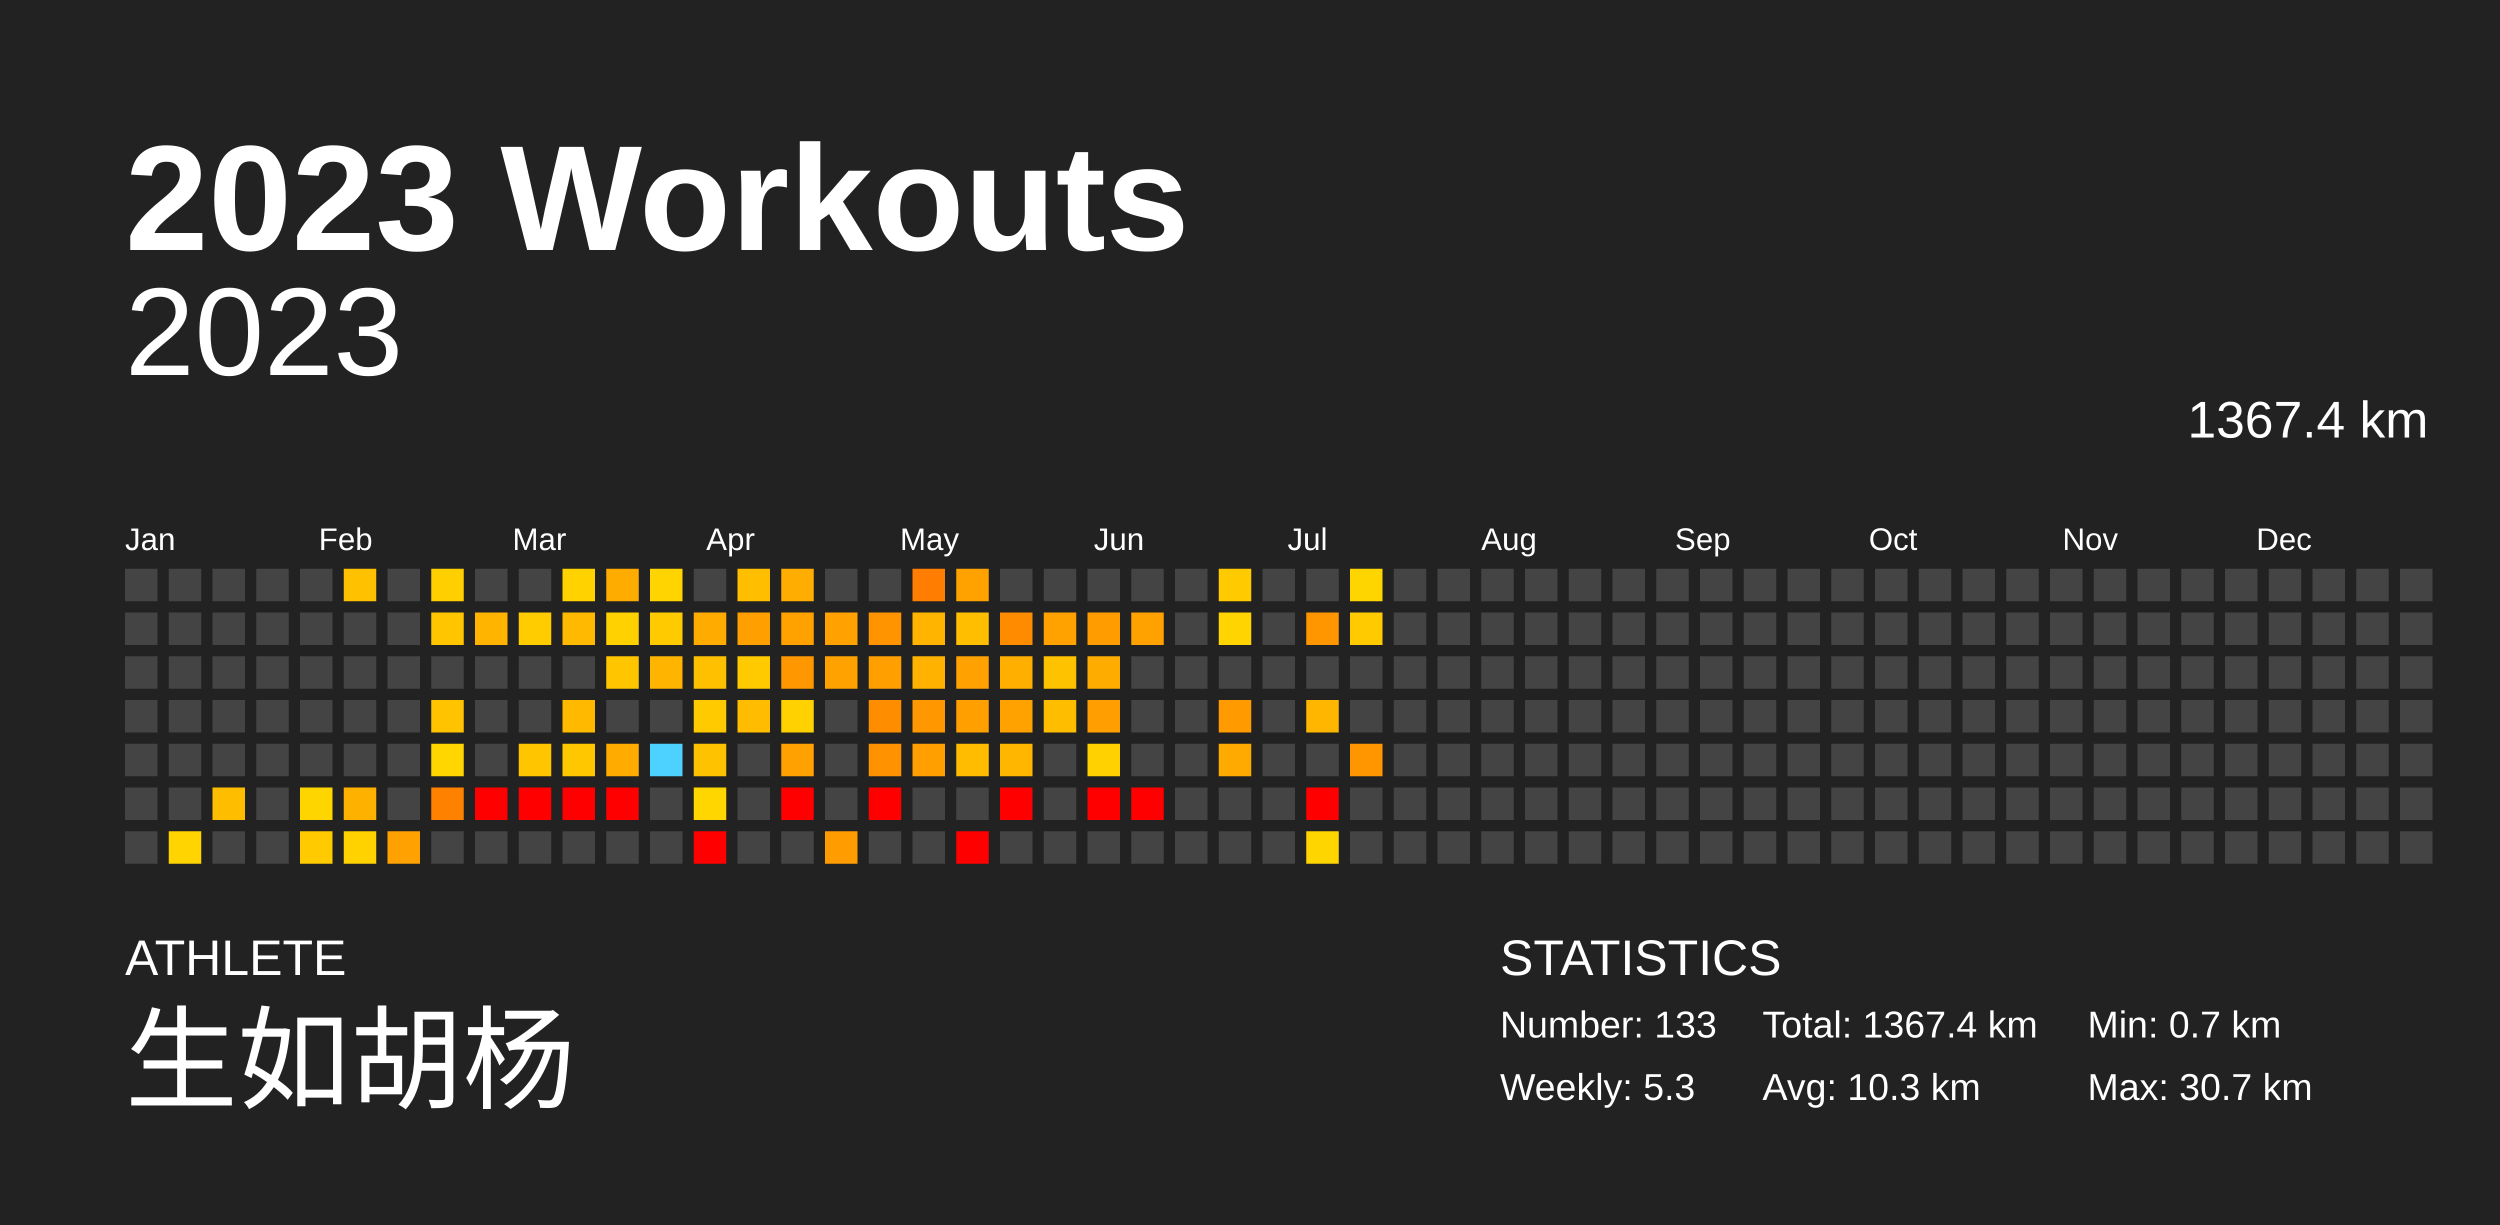
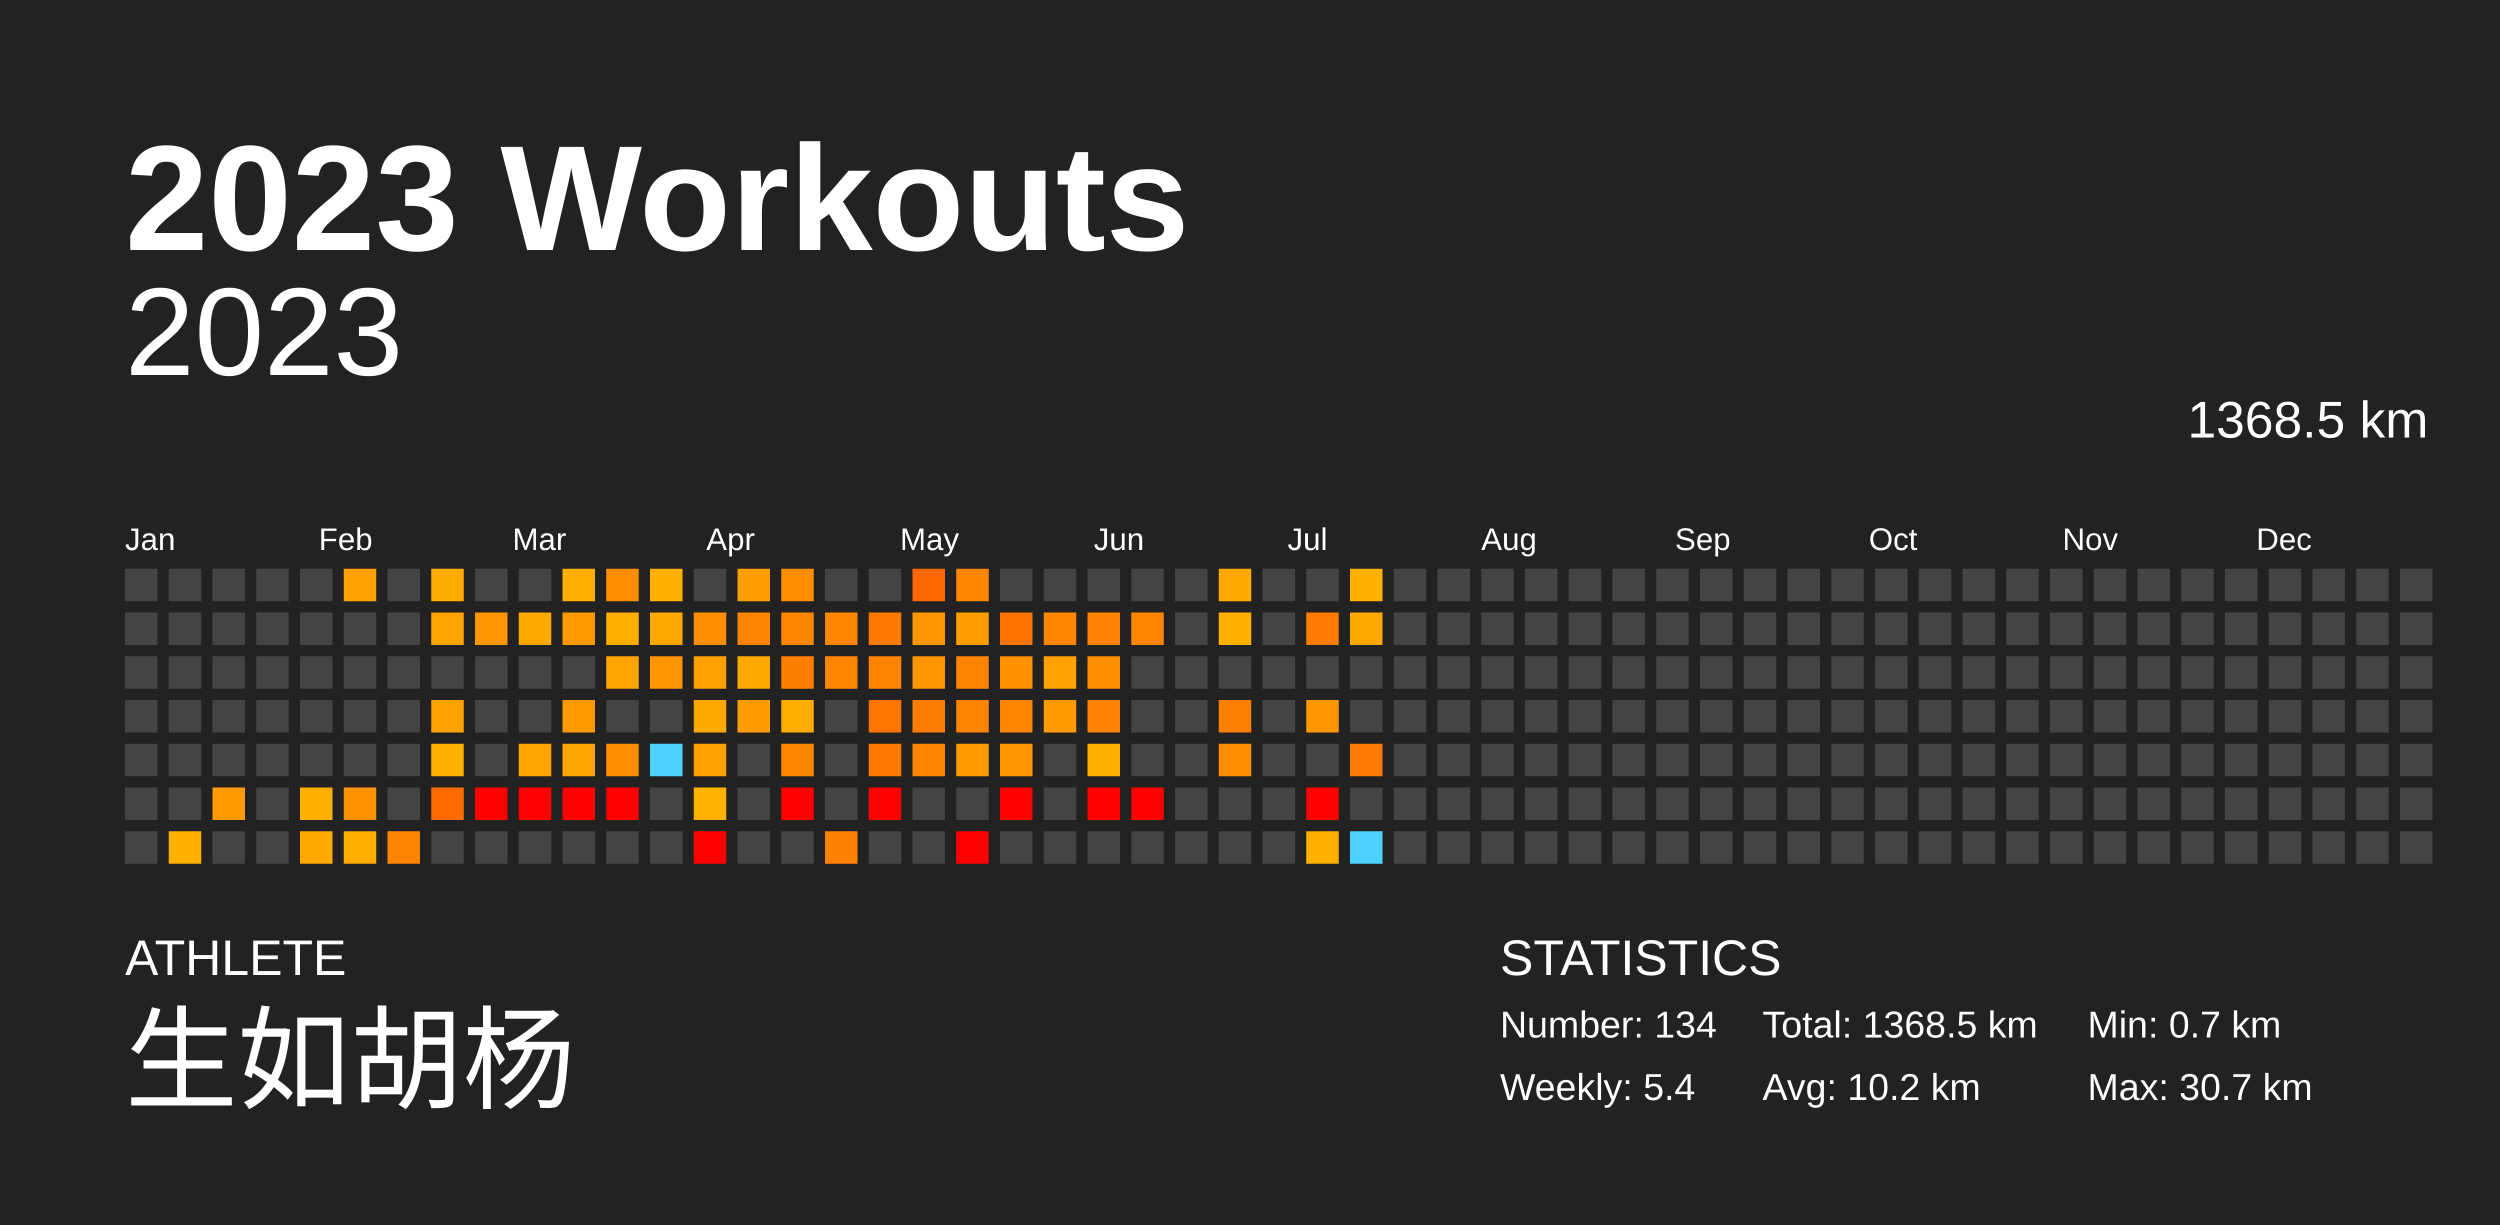
<svg xmlns="http://www.w3.org/2000/svg" baseProfile="full" height="98mm" version="1.1" viewBox="0,0,200,98" width="200mm">
  <defs />
  <rect fill="#222222" height="98" width="200" x="0" y="0" />
  <text fill="#FFFFFF" style="font-size:12px; font-family:Arial; font-weight:bold;" x="10" y="20">2023 Workouts</text>
  <text fill="#FFFFFF" style="font-size:4px; font-family:Arial" x="10" y="78">ATHLETE</text>
  <text fill="#FFFFFF" style="font-size:9px; font-family:Arial" x="10" y="88">生如胡杨</text>
  <text fill="#FFFFFF" style="font-size:4px; font-family:Arial" x="120" y="78">STATISTICS</text>
-   <text fill="#FFFFFF" style="font-size:3px; font-family:Arial" x="120" y="83">Number: 133</text>
-   <text fill="#FFFFFF" style="font-size:3px; font-family:Arial" x="120" y="88">Weekly: 5.3</text>
-   <text fill="#FFFFFF" style="font-size:3px; font-family:Arial" x="141" y="83">Total: 1367.4 km</text>
-   <text fill="#FFFFFF" style="font-size:3px; font-family:Arial" x="141" y="88">Avg: 10.3 km</text>
+   <text fill="#FFFFFF" style="font-size:3px; font-family:Arial" x="120" y="83">Number: 134</text>
+   <text fill="#FFFFFF" style="font-size:3px; font-family:Arial" x="120" y="88">Weekly: 5.4</text>
+   <text fill="#FFFFFF" style="font-size:3px; font-family:Arial" x="141" y="83">Total: 1368.5 km</text>
+   <text fill="#FFFFFF" style="font-size:3px; font-family:Arial" x="141" y="88">Avg: 10.2 km</text>
  <text fill="#FFFFFF" style="font-size:3px; font-family:Arial" x="167" y="83">Min: 0.7 km</text>
  <text fill="#FFFFFF" style="font-size:3px; font-family:Arial" x="167" y="88">Max: 30.7 km</text>
  <text alignment-baseline="hanging" fill="#FFFFFF" style="font-size:10.0px; font-family:Arial;" x="10" y="30">2023</text>
-   <text alignment-baseline="hanging" fill="#FFFFFF" style="font-size:4.125px; font-family:Arial;" x="175" y="35">1367.4 km</text>
+   <text alignment-baseline="hanging" fill="#FFFFFF" style="font-size:4.125px; font-family:Arial;" x="175" y="35">1368.5 km</text>
  <text fill="#FFFFFF" style="font-size:2.5px; font-family:Arial" x="10.0" y="44">Jan</text>
  <text fill="#FFFFFF" style="font-size:2.5px; font-family:Arial" x="25.5" y="44">Feb</text>
  <text fill="#FFFFFF" style="font-size:2.5px; font-family:Arial" x="41.0" y="44">Mar</text>
  <text fill="#FFFFFF" style="font-size:2.5px; font-family:Arial" x="56.5" y="44">Apr</text>
  <text fill="#FFFFFF" style="font-size:2.5px; font-family:Arial" x="72.0" y="44">May</text>
  <text fill="#FFFFFF" style="font-size:2.5px; font-family:Arial" x="87.5" y="44">Jun</text>
  <text fill="#FFFFFF" style="font-size:2.5px; font-family:Arial" x="103.0" y="44">Jul</text>
  <text fill="#FFFFFF" style="font-size:2.5px; font-family:Arial" x="118.5" y="44">Aug</text>
  <text fill="#FFFFFF" style="font-size:2.5px; font-family:Arial" x="134.0" y="44">Sep</text>
  <text fill="#FFFFFF" style="font-size:2.5px; font-family:Arial" x="149.5" y="44">Oct</text>
  <text fill="#FFFFFF" style="font-size:2.5px; font-family:Arial" x="165.0" y="44">Nov</text>
  <text fill="#FFFFFF" style="font-size:2.5px; font-family:Arial" x="180.5" y="44">Dec</text>
  <rect fill="#444444" height="2.6" width="2.6" x="10.0" y="45.5" />
  <rect fill="#444444" height="2.6" width="2.6" x="10.0" y="49.0" />
  <rect fill="#444444" height="2.6" width="2.6" x="10.0" y="52.5" />
  <rect fill="#444444" height="2.6" width="2.6" x="10.0" y="56.0" />
  <rect fill="#444444" height="2.6" width="2.6" x="10.0" y="59.5" />
  <rect fill="#444444" height="2.6" width="2.6" x="10.0" y="63.0" />
  <rect fill="#444444" height="2.6" width="2.6" x="10.0" y="66.5" />
  <rect fill="#444444" height="2.6" width="2.6" x="13.5" y="45.5" />
  <rect fill="#444444" height="2.6" width="2.6" x="13.5" y="49.0" />
  <rect fill="#444444" height="2.6" width="2.6" x="13.5" y="52.5" />
  <rect fill="#444444" height="2.6" width="2.6" x="13.5" y="56.0" />
  <rect fill="#444444" height="2.6" width="2.6" x="13.5" y="59.5" />
  <rect fill="#444444" height="2.6" width="2.6" x="13.5" y="63.0" />
-   <rect fill="#ffd400" height="2.6" width="2.6" x="13.5" y="66.5" />
+   <rect fill="#ffb000" height="2.6" width="2.6" x="13.5" y="66.5" />
  <rect fill="#444444" height="2.6" width="2.6" x="17.0" y="45.5" />
  <rect fill="#444444" height="2.6" width="2.6" x="17.0" y="49.0" />
  <rect fill="#444444" height="2.6" width="2.6" x="17.0" y="52.5" />
  <rect fill="#444444" height="2.6" width="2.6" x="17.0" y="56.0" />
  <rect fill="#444444" height="2.6" width="2.6" x="17.0" y="59.5" />
-   <rect fill="#ffbd00" height="2.6" width="2.6" x="17.0" y="63.0" />
+   <rect fill="#ff9c00" height="2.6" width="2.6" x="17.0" y="63.0" />
  <rect fill="#444444" height="2.6" width="2.6" x="17.0" y="66.5" />
  <rect fill="#444444" height="2.6" width="2.6" x="20.5" y="45.5" />
  <rect fill="#444444" height="2.6" width="2.6" x="20.5" y="49.0" />
  <rect fill="#444444" height="2.6" width="2.6" x="20.5" y="52.5" />
  <rect fill="#444444" height="2.6" width="2.6" x="20.5" y="56.0" />
  <rect fill="#444444" height="2.6" width="2.6" x="20.5" y="59.5" />
  <rect fill="#444444" height="2.6" width="2.6" x="20.5" y="63.0" />
  <rect fill="#444444" height="2.6" width="2.6" x="20.5" y="66.5" />
  <rect fill="#444444" height="2.6" width="2.6" x="24.0" y="45.5" />
  <rect fill="#444444" height="2.6" width="2.6" x="24.0" y="49.0" />
  <rect fill="#444444" height="2.6" width="2.6" x="24.0" y="52.5" />
  <rect fill="#444444" height="2.6" width="2.6" x="24.0" y="56.0" />
  <rect fill="#444444" height="2.6" width="2.6" x="24.0" y="59.5" />
-   <rect fill="#ffd500" height="2.6" width="2.6" x="24.0" y="63.0" />
-   <rect fill="#ffcb00" height="2.6" width="2.6" x="24.0" y="66.5" />
-   <rect fill="#ffc100" height="2.6" width="2.6" x="27.5" y="45.5" />
+   <rect fill="#ffb000" height="2.6" width="2.6" x="24.0" y="63.0" />
+   <rect fill="#ffa800" height="2.6" width="2.6" x="24.0" y="66.5" />
+   <rect fill="#ffa000" height="2.6" width="2.6" x="27.5" y="45.5" />
  <rect fill="#444444" height="2.6" width="2.6" x="27.5" y="49.0" />
  <rect fill="#444444" height="2.6" width="2.6" x="27.5" y="52.5" />
  <rect fill="#444444" height="2.6" width="2.6" x="27.5" y="56.0" />
  <rect fill="#444444" height="2.6" width="2.6" x="27.5" y="59.5" />
-   <rect fill="#ffb100" height="2.6" width="2.6" x="27.5" y="63.0" />
-   <rect fill="#ffd200" height="2.6" width="2.6" x="27.5" y="66.5" />
+   <rect fill="#ff9300" height="2.6" width="2.6" x="27.5" y="63.0" />
+   <rect fill="#ffae00" height="2.6" width="2.6" x="27.5" y="66.5" />
  <rect fill="#444444" height="2.6" width="2.6" x="31.0" y="45.5" />
  <rect fill="#444444" height="2.6" width="2.6" x="31.0" y="49.0" />
  <rect fill="#444444" height="2.6" width="2.6" x="31.0" y="52.5" />
  <rect fill="#444444" height="2.6" width="2.6" x="31.0" y="56.0" />
  <rect fill="#444444" height="2.6" width="2.6" x="31.0" y="59.5" />
  <rect fill="#444444" height="2.6" width="2.6" x="31.0" y="63.0" />
-   <rect fill="#ffa100" height="2.6" width="2.6" x="31.0" y="66.5" />
-   <rect fill="#ffcf00" height="2.6" width="2.6" x="34.5" y="45.5" />
-   <rect fill="#ffc600" height="2.6" width="2.6" x="34.5" y="49.0" />
+   <rect fill="#ff8500" height="2.6" width="2.6" x="31.0" y="66.5" />
+   <rect fill="#ffac00" height="2.6" width="2.6" x="34.5" y="45.5" />
+   <rect fill="#ffa400" height="2.6" width="2.6" x="34.5" y="49.0" />
  <rect fill="#444444" height="2.6" width="2.6" x="34.5" y="52.5" />
-   <rect fill="#ffc300" height="2.6" width="2.6" x="34.5" y="56.0" />
-   <rect fill="#ffd600" height="2.6" width="2.6" x="34.5" y="59.5" />
-   <rect fill="#ff8100" height="2.6" width="2.6" x="34.5" y="63.0" />
+   <rect fill="#ffa200" height="2.6" width="2.6" x="34.5" y="56.0" />
+   <rect fill="#ffb100" height="2.6" width="2.6" x="34.5" y="59.5" />
+   <rect fill="#ff6b00" height="2.6" width="2.6" x="34.5" y="63.0" />
  <rect fill="#444444" height="2.6" width="2.6" x="34.5" y="66.5" />
  <rect fill="#444444" height="2.6" width="2.6" x="38.0" y="45.5" />
-   <rect fill="#ffb400" height="2.6" width="2.6" x="38.0" y="49.0" />
+   <rect fill="#ff9500" height="2.6" width="2.6" x="38.0" y="49.0" />
  <rect fill="#444444" height="2.6" width="2.6" x="38.0" y="52.5" />
  <rect fill="#444444" height="2.6" width="2.6" x="38.0" y="56.0" />
  <rect fill="#444444" height="2.6" width="2.6" x="38.0" y="59.5" />
  <rect fill="red" height="2.6" width="2.6" x="38.0" y="63.0" />
  <rect fill="#444444" height="2.6" width="2.6" x="38.0" y="66.5" />
  <rect fill="#444444" height="2.6" width="2.6" x="41.5" y="45.5" />
-   <rect fill="#ffcc00" height="2.6" width="2.6" x="41.5" y="49.0" />
+   <rect fill="#ffa900" height="2.6" width="2.6" x="41.5" y="49.0" />
  <rect fill="#444444" height="2.6" width="2.6" x="41.5" y="52.5" />
  <rect fill="#444444" height="2.6" width="2.6" x="41.5" y="56.0" />
-   <rect fill="#ffc600" height="2.6" width="2.6" x="41.5" y="59.5" />
+   <rect fill="#ffa400" height="2.6" width="2.6" x="41.5" y="59.5" />
  <rect fill="red" height="2.6" width="2.6" x="41.5" y="63.0" />
  <rect fill="#444444" height="2.6" width="2.6" x="41.5" y="66.5" />
-   <rect fill="#ffd200" height="2.6" width="2.6" x="45.0" y="45.5" />
-   <rect fill="#ffb900" height="2.6" width="2.6" x="45.0" y="49.0" />
+   <rect fill="#ffae00" height="2.6" width="2.6" x="45.0" y="45.5" />
+   <rect fill="#ff9a00" height="2.6" width="2.6" x="45.0" y="49.0" />
  <rect fill="#444444" height="2.6" width="2.6" x="45.0" y="52.5" />
-   <rect fill="#ffba00" height="2.6" width="2.6" x="45.0" y="56.0" />
-   <rect fill="#ffc700" height="2.6" width="2.6" x="45.0" y="59.5" />
+   <rect fill="#ff9a00" height="2.6" width="2.6" x="45.0" y="56.0" />
+   <rect fill="#ffa500" height="2.6" width="2.6" x="45.0" y="59.5" />
  <rect fill="red" height="2.6" width="2.6" x="45.0" y="63.0" />
  <rect fill="#444444" height="2.6" width="2.6" x="45.0" y="66.5" />
-   <rect fill="#ffac00" height="2.6" width="2.6" x="48.5" y="45.5" />
-   <rect fill="#ffd100" height="2.6" width="2.6" x="48.5" y="49.0" />
-   <rect fill="#ffc600" height="2.6" width="2.6" x="48.5" y="52.5" />
+   <rect fill="#ff8e00" height="2.6" width="2.6" x="48.5" y="45.5" />
+   <rect fill="#ffae00" height="2.6" width="2.6" x="48.5" y="49.0" />
+   <rect fill="#ffa400" height="2.6" width="2.6" x="48.5" y="52.5" />
  <rect fill="#444444" height="2.6" width="2.6" x="48.5" y="56.0" />
-   <rect fill="#ffab00" height="2.6" width="2.6" x="48.5" y="59.5" />
+   <rect fill="#ff8e00" height="2.6" width="2.6" x="48.5" y="59.5" />
  <rect fill="red" height="2.6" width="2.6" x="48.5" y="63.0" />
  <rect fill="#444444" height="2.6" width="2.6" x="48.5" y="66.5" />
-   <rect fill="#ffd400" height="2.6" width="2.6" x="52.0" y="45.5" />
-   <rect fill="#ffcb00" height="2.6" width="2.6" x="52.0" y="49.0" />
-   <rect fill="#ffb400" height="2.6" width="2.6" x="52.0" y="52.5" />
+   <rect fill="#ffb000" height="2.6" width="2.6" x="52.0" y="45.5" />
+   <rect fill="#ffa800" height="2.6" width="2.6" x="52.0" y="49.0" />
+   <rect fill="#ff9500" height="2.6" width="2.6" x="52.0" y="52.5" />
  <rect fill="#444444" height="2.6" width="2.6" x="52.0" y="56.0" />
  <rect fill="#4dd2ff" height="2.6" width="2.6" x="52.0" y="59.5" />
  <rect fill="#444444" height="2.6" width="2.6" x="52.0" y="63.0" />
  <rect fill="#444444" height="2.6" width="2.6" x="52.0" y="66.5" />
  <rect fill="#444444" height="2.6" width="2.6" x="55.5" y="45.5" />
-   <rect fill="#ffab00" height="2.6" width="2.6" x="55.5" y="49.0" />
-   <rect fill="#ffc000" height="2.6" width="2.6" x="55.5" y="52.5" />
-   <rect fill="#ffcb00" height="2.6" width="2.6" x="55.5" y="56.0" />
-   <rect fill="#ffc200" height="2.6" width="2.6" x="55.5" y="59.5" />
-   <rect fill="#ffd600" height="2.6" width="2.6" x="55.5" y="63.0" />
+   <rect fill="#ff8e00" height="2.6" width="2.6" x="55.5" y="49.0" />
+   <rect fill="#ff9f00" height="2.6" width="2.6" x="55.5" y="52.5" />
+   <rect fill="#ffa800" height="2.6" width="2.6" x="55.5" y="56.0" />
+   <rect fill="#ffa000" height="2.6" width="2.6" x="55.5" y="59.5" />
+   <rect fill="#ffb200" height="2.6" width="2.6" x="55.5" y="63.0" />
  <rect fill="red" height="2.6" width="2.6" x="55.5" y="66.5" />
-   <rect fill="#ffbf00" height="2.6" width="2.6" x="59.0" y="45.5" />
-   <rect fill="#ffa000" height="2.6" width="2.6" x="59.0" y="49.0" />
-   <rect fill="#ffca00" height="2.6" width="2.6" x="59.0" y="52.5" />
-   <rect fill="#ffbc00" height="2.6" width="2.6" x="59.0" y="56.0" />
+   <rect fill="#ff9e00" height="2.6" width="2.6" x="59.0" y="45.5" />
+   <rect fill="#ff8400" height="2.6" width="2.6" x="59.0" y="49.0" />
+   <rect fill="#ffa800" height="2.6" width="2.6" x="59.0" y="52.5" />
+   <rect fill="#ff9c00" height="2.6" width="2.6" x="59.0" y="56.0" />
  <rect fill="#444444" height="2.6" width="2.6" x="59.0" y="59.5" />
  <rect fill="#444444" height="2.6" width="2.6" x="59.0" y="63.0" />
  <rect fill="#444444" height="2.6" width="2.6" x="59.0" y="66.5" />
-   <rect fill="#ffad00" height="2.6" width="2.6" x="62.5" y="45.5" />
-   <rect fill="#ffa200" height="2.6" width="2.6" x="62.5" y="49.0" />
-   <rect fill="#ff9800" height="2.6" width="2.6" x="62.5" y="52.5" />
-   <rect fill="#ffd100" height="2.6" width="2.6" x="62.5" y="56.0" />
-   <rect fill="#ffa100" height="2.6" width="2.6" x="62.5" y="59.5" />
+   <rect fill="#ff8f00" height="2.6" width="2.6" x="62.5" y="45.5" />
+   <rect fill="#ff8600" height="2.6" width="2.6" x="62.5" y="49.0" />
+   <rect fill="#ff7e00" height="2.6" width="2.6" x="62.5" y="52.5" />
+   <rect fill="#ffad00" height="2.6" width="2.6" x="62.5" y="56.0" />
+   <rect fill="#ff8600" height="2.6" width="2.6" x="62.5" y="59.5" />
  <rect fill="red" height="2.6" width="2.6" x="62.5" y="63.0" />
  <rect fill="#444444" height="2.6" width="2.6" x="62.5" y="66.5" />
  <rect fill="#444444" height="2.6" width="2.6" x="66.0" y="45.5" />
-   <rect fill="#ffa100" height="2.6" width="2.6" x="66.0" y="49.0" />
-   <rect fill="#ffa200" height="2.6" width="2.6" x="66.0" y="52.5" />
+   <rect fill="#ff8600" height="2.6" width="2.6" x="66.0" y="49.0" />
+   <rect fill="#ff8600" height="2.6" width="2.6" x="66.0" y="52.5" />
  <rect fill="#444444" height="2.6" width="2.6" x="66.0" y="56.0" />
  <rect fill="#444444" height="2.6" width="2.6" x="66.0" y="59.5" />
  <rect fill="#444444" height="2.6" width="2.6" x="66.0" y="63.0" />
-   <rect fill="#ff9c00" height="2.6" width="2.6" x="66.0" y="66.5" />
+   <rect fill="#ff8100" height="2.6" width="2.6" x="66.0" y="66.5" />
  <rect fill="#444444" height="2.6" width="2.6" x="69.5" y="45.5" />
-   <rect fill="#ff9400" height="2.6" width="2.6" x="69.5" y="49.0" />
-   <rect fill="#ffa000" height="2.6" width="2.6" x="69.5" y="52.5" />
-   <rect fill="#ff8d00" height="2.6" width="2.6" x="69.5" y="56.0" />
-   <rect fill="#ff9200" height="2.6" width="2.6" x="69.5" y="59.5" />
+   <rect fill="#ff7b00" height="2.6" width="2.6" x="69.5" y="49.0" />
+   <rect fill="#ff8400" height="2.6" width="2.6" x="69.5" y="52.5" />
+   <rect fill="#ff7500" height="2.6" width="2.6" x="69.5" y="56.0" />
+   <rect fill="#ff7900" height="2.6" width="2.6" x="69.5" y="59.5" />
  <rect fill="red" height="2.6" width="2.6" x="69.5" y="63.0" />
  <rect fill="#444444" height="2.6" width="2.6" x="69.5" y="66.5" />
-   <rect fill="#ff7d00" height="2.6" width="2.6" x="73.0" y="45.5" />
-   <rect fill="#ffb500" height="2.6" width="2.6" x="73.0" y="49.0" />
-   <rect fill="#ffb300" height="2.6" width="2.6" x="73.0" y="52.5" />
-   <rect fill="#ff9700" height="2.6" width="2.6" x="73.0" y="56.0" />
-   <rect fill="#ff9f00" height="2.6" width="2.6" x="73.0" y="59.5" />
+   <rect fill="#ff6800" height="2.6" width="2.6" x="73.0" y="45.5" />
+   <rect fill="#ff9600" height="2.6" width="2.6" x="73.0" y="49.0" />
+   <rect fill="#ff9500" height="2.6" width="2.6" x="73.0" y="52.5" />
+   <rect fill="#ff7d00" height="2.6" width="2.6" x="73.0" y="56.0" />
+   <rect fill="#ff8400" height="2.6" width="2.6" x="73.0" y="59.5" />
  <rect fill="#444444" height="2.6" width="2.6" x="73.0" y="63.0" />
  <rect fill="#444444" height="2.6" width="2.6" x="73.0" y="66.5" />
-   <rect fill="#ffa200" height="2.6" width="2.6" x="76.5" y="45.5" />
-   <rect fill="#ffbf00" height="2.6" width="2.6" x="76.5" y="49.0" />
-   <rect fill="#ffa100" height="2.6" width="2.6" x="76.5" y="52.5" />
-   <rect fill="#ff9f00" height="2.6" width="2.6" x="76.5" y="56.0" />
-   <rect fill="#ffbc00" height="2.6" width="2.6" x="76.5" y="59.5" />
+   <rect fill="#ff8600" height="2.6" width="2.6" x="76.5" y="45.5" />
+   <rect fill="#ff9e00" height="2.6" width="2.6" x="76.5" y="49.0" />
+   <rect fill="#ff8500" height="2.6" width="2.6" x="76.5" y="52.5" />
+   <rect fill="#ff8400" height="2.6" width="2.6" x="76.5" y="56.0" />
+   <rect fill="#ff9c00" height="2.6" width="2.6" x="76.5" y="59.5" />
  <rect fill="#444444" height="2.6" width="2.6" x="76.5" y="63.0" />
  <rect fill="red" height="2.6" width="2.6" x="76.5" y="66.5" />
  <rect fill="#444444" height="2.6" width="2.6" x="80.0" y="45.5" />
-   <rect fill="#ff8c00" height="2.6" width="2.6" x="80.0" y="49.0" />
-   <rect fill="#ffaf00" height="2.6" width="2.6" x="80.0" y="52.5" />
-   <rect fill="#ffa200" height="2.6" width="2.6" x="80.0" y="56.0" />
-   <rect fill="#ffb600" height="2.6" width="2.6" x="80.0" y="59.5" />
+   <rect fill="#ff7400" height="2.6" width="2.6" x="80.0" y="49.0" />
+   <rect fill="#ff9100" height="2.6" width="2.6" x="80.0" y="52.5" />
+   <rect fill="#ff8600" height="2.6" width="2.6" x="80.0" y="56.0" />
+   <rect fill="#ff9700" height="2.6" width="2.6" x="80.0" y="59.5" />
  <rect fill="red" height="2.6" width="2.6" x="80.0" y="63.0" />
  <rect fill="#444444" height="2.6" width="2.6" x="80.0" y="66.5" />
  <rect fill="#444444" height="2.6" width="2.6" x="83.5" y="45.5" />
-   <rect fill="#ffa200" height="2.6" width="2.6" x="83.5" y="49.0" />
-   <rect fill="#ffc200" height="2.6" width="2.6" x="83.5" y="52.5" />
-   <rect fill="#ffbd00" height="2.6" width="2.6" x="83.5" y="56.0" />
+   <rect fill="#ff8700" height="2.6" width="2.6" x="83.5" y="49.0" />
+   <rect fill="#ffa100" height="2.6" width="2.6" x="83.5" y="52.5" />
+   <rect fill="#ff9c00" height="2.6" width="2.6" x="83.5" y="56.0" />
  <rect fill="#444444" height="2.6" width="2.6" x="83.5" y="59.5" />
  <rect fill="#444444" height="2.6" width="2.6" x="83.5" y="63.0" />
  <rect fill="#444444" height="2.6" width="2.6" x="83.5" y="66.5" />
  <rect fill="#444444" height="2.6" width="2.6" x="87.0" y="45.5" />
-   <rect fill="#ff9d00" height="2.6" width="2.6" x="87.0" y="49.0" />
-   <rect fill="#ffac00" height="2.6" width="2.6" x="87.0" y="52.5" />
-   <rect fill="#ff9e00" height="2.6" width="2.6" x="87.0" y="56.0" />
-   <rect fill="#ffd100" height="2.6" width="2.6" x="87.0" y="59.5" />
+   <rect fill="#ff8300" height="2.6" width="2.6" x="87.0" y="49.0" />
+   <rect fill="#ff8f00" height="2.6" width="2.6" x="87.0" y="52.5" />
+   <rect fill="#ff8300" height="2.6" width="2.6" x="87.0" y="56.0" />
+   <rect fill="#ffad00" height="2.6" width="2.6" x="87.0" y="59.5" />
  <rect fill="red" height="2.6" width="2.6" x="87.0" y="63.0" />
  <rect fill="#444444" height="2.6" width="2.6" x="87.0" y="66.5" />
  <rect fill="#444444" height="2.6" width="2.6" x="90.5" y="45.5" />
-   <rect fill="#ffa200" height="2.6" width="2.6" x="90.5" y="49.0" />
+   <rect fill="#ff8600" height="2.6" width="2.6" x="90.5" y="49.0" />
  <rect fill="#444444" height="2.6" width="2.6" x="90.5" y="52.5" />
  <rect fill="#444444" height="2.6" width="2.6" x="90.5" y="56.0" />
  <rect fill="#444444" height="2.6" width="2.6" x="90.5" y="59.5" />
  <rect fill="red" height="2.6" width="2.6" x="90.5" y="63.0" />
  <rect fill="#444444" height="2.6" width="2.6" x="90.5" y="66.5" />
  <rect fill="#444444" height="2.6" width="2.6" x="94.0" y="45.5" />
  <rect fill="#444444" height="2.6" width="2.6" x="94.0" y="49.0" />
  <rect fill="#444444" height="2.6" width="2.6" x="94.0" y="52.5" />
  <rect fill="#444444" height="2.6" width="2.6" x="94.0" y="56.0" />
  <rect fill="#444444" height="2.6" width="2.6" x="94.0" y="59.5" />
  <rect fill="#444444" height="2.6" width="2.6" x="94.0" y="63.0" />
  <rect fill="#444444" height="2.6" width="2.6" x="94.0" y="66.5" />
-   <rect fill="#ffcb00" height="2.6" width="2.6" x="97.5" y="45.5" />
-   <rect fill="#ffd400" height="2.6" width="2.6" x="97.5" y="49.0" />
+   <rect fill="#ffa800" height="2.6" width="2.6" x="97.5" y="45.5" />
+   <rect fill="#ffb000" height="2.6" width="2.6" x="97.5" y="49.0" />
  <rect fill="#444444" height="2.6" width="2.6" x="97.5" y="52.5" />
-   <rect fill="#ff9a00" height="2.6" width="2.6" x="97.5" y="56.0" />
-   <rect fill="#ffaa00" height="2.6" width="2.6" x="97.5" y="59.5" />
+   <rect fill="#ff8000" height="2.6" width="2.6" x="97.5" y="56.0" />
+   <rect fill="#ff8d00" height="2.6" width="2.6" x="97.5" y="59.5" />
  <rect fill="#444444" height="2.6" width="2.6" x="97.5" y="63.0" />
  <rect fill="#444444" height="2.6" width="2.6" x="97.5" y="66.5" />
  <rect fill="#444444" height="2.6" width="2.6" x="101.0" y="45.5" />
  <rect fill="#444444" height="2.6" width="2.6" x="101.0" y="49.0" />
  <rect fill="#444444" height="2.6" width="2.6" x="101.0" y="52.5" />
  <rect fill="#444444" height="2.6" width="2.6" x="101.0" y="56.0" />
  <rect fill="#444444" height="2.6" width="2.6" x="101.0" y="59.5" />
  <rect fill="#444444" height="2.6" width="2.6" x="101.0" y="63.0" />
  <rect fill="#444444" height="2.6" width="2.6" x="101.0" y="66.5" />
  <rect fill="#444444" height="2.6" width="2.6" x="104.5" y="45.5" />
-   <rect fill="#ff9600" height="2.6" width="2.6" x="104.5" y="49.0" />
+   <rect fill="#ff7c00" height="2.6" width="2.6" x="104.5" y="49.0" />
  <rect fill="#444444" height="2.6" width="2.6" x="104.5" y="52.5" />
-   <rect fill="#ffb600" height="2.6" width="2.6" x="104.5" y="56.0" />
+   <rect fill="#ff9700" height="2.6" width="2.6" x="104.5" y="56.0" />
  <rect fill="#444444" height="2.6" width="2.6" x="104.5" y="59.5" />
  <rect fill="red" height="2.6" width="2.6" x="104.5" y="63.0" />
-   <rect fill="#ffd500" height="2.6" width="2.6" x="104.5" y="66.5" />
-   <rect fill="#ffd500" height="2.6" width="2.6" x="108.0" y="45.5" />
-   <rect fill="#ffcb00" height="2.6" width="2.6" x="108.0" y="49.0" />
+   <rect fill="#ffb100" height="2.6" width="2.6" x="104.5" y="66.5" />
+   <rect fill="#ffb100" height="2.6" width="2.6" x="108.0" y="45.5" />
+   <rect fill="#ffa800" height="2.6" width="2.6" x="108.0" y="49.0" />
  <rect fill="#444444" height="2.6" width="2.6" x="108.0" y="52.5" />
  <rect fill="#444444" height="2.6" width="2.6" x="108.0" y="56.0" />
-   <rect fill="#ff9600" height="2.6" width="2.6" x="108.0" y="59.5" />
+   <rect fill="#ff7c00" height="2.6" width="2.6" x="108.0" y="59.5" />
  <rect fill="#444444" height="2.6" width="2.6" x="108.0" y="63.0" />
-   <rect fill="#444444" height="2.6" width="2.6" x="108.0" y="66.5" />
+   <rect fill="#4dd2ff" height="2.6" width="2.6" x="108.0" y="66.5" />
  <rect fill="#444444" height="2.6" width="2.6" x="111.5" y="45.5" />
  <rect fill="#444444" height="2.6" width="2.6" x="111.5" y="49.0" />
  <rect fill="#444444" height="2.6" width="2.6" x="111.5" y="52.5" />
  <rect fill="#444444" height="2.6" width="2.6" x="111.5" y="56.0" />
  <rect fill="#444444" height="2.6" width="2.6" x="111.5" y="59.5" />
  <rect fill="#444444" height="2.6" width="2.6" x="111.5" y="63.0" />
  <rect fill="#444444" height="2.6" width="2.6" x="111.5" y="66.5" />
  <rect fill="#444444" height="2.6" width="2.6" x="115.0" y="45.5" />
  <rect fill="#444444" height="2.6" width="2.6" x="115.0" y="49.0" />
  <rect fill="#444444" height="2.6" width="2.6" x="115.0" y="52.5" />
  <rect fill="#444444" height="2.6" width="2.6" x="115.0" y="56.0" />
  <rect fill="#444444" height="2.6" width="2.6" x="115.0" y="59.5" />
  <rect fill="#444444" height="2.6" width="2.6" x="115.0" y="63.0" />
  <rect fill="#444444" height="2.6" width="2.6" x="115.0" y="66.5" />
  <rect fill="#444444" height="2.6" width="2.6" x="118.5" y="45.5" />
  <rect fill="#444444" height="2.6" width="2.6" x="118.5" y="49.0" />
  <rect fill="#444444" height="2.6" width="2.6" x="118.5" y="52.5" />
  <rect fill="#444444" height="2.6" width="2.6" x="118.5" y="56.0" />
  <rect fill="#444444" height="2.6" width="2.6" x="118.5" y="59.5" />
  <rect fill="#444444" height="2.6" width="2.6" x="118.5" y="63.0" />
  <rect fill="#444444" height="2.6" width="2.6" x="118.5" y="66.5" />
  <rect fill="#444444" height="2.6" width="2.6" x="122.0" y="45.5" />
  <rect fill="#444444" height="2.6" width="2.6" x="122.0" y="49.0" />
  <rect fill="#444444" height="2.6" width="2.6" x="122.0" y="52.5" />
  <rect fill="#444444" height="2.6" width="2.6" x="122.0" y="56.0" />
  <rect fill="#444444" height="2.6" width="2.6" x="122.0" y="59.5" />
  <rect fill="#444444" height="2.6" width="2.6" x="122.0" y="63.0" />
  <rect fill="#444444" height="2.6" width="2.6" x="122.0" y="66.5" />
  <rect fill="#444444" height="2.6" width="2.6" x="125.5" y="45.5" />
  <rect fill="#444444" height="2.6" width="2.6" x="125.5" y="49.0" />
  <rect fill="#444444" height="2.6" width="2.6" x="125.5" y="52.5" />
  <rect fill="#444444" height="2.6" width="2.6" x="125.5" y="56.0" />
  <rect fill="#444444" height="2.6" width="2.6" x="125.5" y="59.5" />
  <rect fill="#444444" height="2.6" width="2.6" x="125.5" y="63.0" />
  <rect fill="#444444" height="2.6" width="2.6" x="125.5" y="66.5" />
  <rect fill="#444444" height="2.6" width="2.6" x="129.0" y="45.5" />
  <rect fill="#444444" height="2.6" width="2.6" x="129.0" y="49.0" />
  <rect fill="#444444" height="2.6" width="2.6" x="129.0" y="52.5" />
  <rect fill="#444444" height="2.6" width="2.6" x="129.0" y="56.0" />
  <rect fill="#444444" height="2.6" width="2.6" x="129.0" y="59.5" />
  <rect fill="#444444" height="2.6" width="2.6" x="129.0" y="63.0" />
  <rect fill="#444444" height="2.6" width="2.6" x="129.0" y="66.5" />
  <rect fill="#444444" height="2.6" width="2.6" x="132.5" y="45.5" />
  <rect fill="#444444" height="2.6" width="2.6" x="132.5" y="49.0" />
  <rect fill="#444444" height="2.6" width="2.6" x="132.5" y="52.5" />
  <rect fill="#444444" height="2.6" width="2.6" x="132.5" y="56.0" />
  <rect fill="#444444" height="2.6" width="2.6" x="132.5" y="59.5" />
  <rect fill="#444444" height="2.6" width="2.6" x="132.5" y="63.0" />
  <rect fill="#444444" height="2.6" width="2.6" x="132.5" y="66.5" />
  <rect fill="#444444" height="2.6" width="2.6" x="136.0" y="45.5" />
  <rect fill="#444444" height="2.6" width="2.6" x="136.0" y="49.0" />
  <rect fill="#444444" height="2.6" width="2.6" x="136.0" y="52.5" />
  <rect fill="#444444" height="2.6" width="2.6" x="136.0" y="56.0" />
  <rect fill="#444444" height="2.6" width="2.6" x="136.0" y="59.5" />
  <rect fill="#444444" height="2.6" width="2.6" x="136.0" y="63.0" />
  <rect fill="#444444" height="2.6" width="2.6" x="136.0" y="66.5" />
  <rect fill="#444444" height="2.6" width="2.6" x="139.5" y="45.5" />
  <rect fill="#444444" height="2.6" width="2.6" x="139.5" y="49.0" />
  <rect fill="#444444" height="2.6" width="2.6" x="139.5" y="52.5" />
  <rect fill="#444444" height="2.6" width="2.6" x="139.5" y="56.0" />
  <rect fill="#444444" height="2.6" width="2.6" x="139.5" y="59.5" />
  <rect fill="#444444" height="2.6" width="2.6" x="139.5" y="63.0" />
  <rect fill="#444444" height="2.6" width="2.6" x="139.5" y="66.5" />
  <rect fill="#444444" height="2.6" width="2.6" x="143.0" y="45.5" />
  <rect fill="#444444" height="2.6" width="2.6" x="143.0" y="49.0" />
  <rect fill="#444444" height="2.6" width="2.6" x="143.0" y="52.5" />
  <rect fill="#444444" height="2.6" width="2.6" x="143.0" y="56.0" />
  <rect fill="#444444" height="2.6" width="2.6" x="143.0" y="59.5" />
  <rect fill="#444444" height="2.6" width="2.6" x="143.0" y="63.0" />
  <rect fill="#444444" height="2.6" width="2.6" x="143.0" y="66.5" />
  <rect fill="#444444" height="2.6" width="2.6" x="146.5" y="45.5" />
  <rect fill="#444444" height="2.6" width="2.6" x="146.5" y="49.0" />
  <rect fill="#444444" height="2.6" width="2.6" x="146.5" y="52.5" />
  <rect fill="#444444" height="2.6" width="2.6" x="146.5" y="56.0" />
  <rect fill="#444444" height="2.6" width="2.6" x="146.5" y="59.5" />
  <rect fill="#444444" height="2.6" width="2.6" x="146.5" y="63.0" />
  <rect fill="#444444" height="2.6" width="2.6" x="146.5" y="66.5" />
  <rect fill="#444444" height="2.6" width="2.6" x="150.0" y="45.5" />
  <rect fill="#444444" height="2.6" width="2.6" x="150.0" y="49.0" />
  <rect fill="#444444" height="2.6" width="2.6" x="150.0" y="52.5" />
  <rect fill="#444444" height="2.6" width="2.6" x="150.0" y="56.0" />
  <rect fill="#444444" height="2.6" width="2.6" x="150.0" y="59.5" />
  <rect fill="#444444" height="2.6" width="2.6" x="150.0" y="63.0" />
  <rect fill="#444444" height="2.6" width="2.6" x="150.0" y="66.5" />
  <rect fill="#444444" height="2.6" width="2.6" x="153.5" y="45.5" />
  <rect fill="#444444" height="2.6" width="2.6" x="153.5" y="49.0" />
  <rect fill="#444444" height="2.6" width="2.6" x="153.5" y="52.5" />
  <rect fill="#444444" height="2.6" width="2.6" x="153.5" y="56.0" />
  <rect fill="#444444" height="2.6" width="2.6" x="153.5" y="59.5" />
  <rect fill="#444444" height="2.6" width="2.6" x="153.5" y="63.0" />
  <rect fill="#444444" height="2.6" width="2.6" x="153.5" y="66.5" />
  <rect fill="#444444" height="2.6" width="2.6" x="157.0" y="45.5" />
  <rect fill="#444444" height="2.6" width="2.6" x="157.0" y="49.0" />
  <rect fill="#444444" height="2.6" width="2.6" x="157.0" y="52.5" />
  <rect fill="#444444" height="2.6" width="2.6" x="157.0" y="56.0" />
  <rect fill="#444444" height="2.6" width="2.6" x="157.0" y="59.5" />
  <rect fill="#444444" height="2.6" width="2.6" x="157.0" y="63.0" />
  <rect fill="#444444" height="2.6" width="2.6" x="157.0" y="66.5" />
  <rect fill="#444444" height="2.6" width="2.6" x="160.5" y="45.5" />
  <rect fill="#444444" height="2.6" width="2.6" x="160.5" y="49.0" />
  <rect fill="#444444" height="2.6" width="2.6" x="160.5" y="52.5" />
  <rect fill="#444444" height="2.6" width="2.6" x="160.5" y="56.0" />
  <rect fill="#444444" height="2.6" width="2.6" x="160.5" y="59.5" />
  <rect fill="#444444" height="2.6" width="2.6" x="160.5" y="63.0" />
  <rect fill="#444444" height="2.6" width="2.6" x="160.5" y="66.5" />
  <rect fill="#444444" height="2.6" width="2.6" x="164.0" y="45.5" />
  <rect fill="#444444" height="2.6" width="2.6" x="164.0" y="49.0" />
  <rect fill="#444444" height="2.6" width="2.6" x="164.0" y="52.5" />
  <rect fill="#444444" height="2.6" width="2.6" x="164.0" y="56.0" />
  <rect fill="#444444" height="2.6" width="2.6" x="164.0" y="59.5" />
  <rect fill="#444444" height="2.6" width="2.6" x="164.0" y="63.0" />
  <rect fill="#444444" height="2.6" width="2.6" x="164.0" y="66.5" />
  <rect fill="#444444" height="2.6" width="2.6" x="167.5" y="45.5" />
  <rect fill="#444444" height="2.6" width="2.6" x="167.5" y="49.0" />
  <rect fill="#444444" height="2.6" width="2.6" x="167.5" y="52.5" />
  <rect fill="#444444" height="2.6" width="2.6" x="167.5" y="56.0" />
  <rect fill="#444444" height="2.6" width="2.6" x="167.5" y="59.5" />
  <rect fill="#444444" height="2.6" width="2.6" x="167.5" y="63.0" />
  <rect fill="#444444" height="2.6" width="2.6" x="167.5" y="66.5" />
  <rect fill="#444444" height="2.6" width="2.6" x="171.0" y="45.5" />
  <rect fill="#444444" height="2.6" width="2.6" x="171.0" y="49.0" />
  <rect fill="#444444" height="2.6" width="2.6" x="171.0" y="52.5" />
  <rect fill="#444444" height="2.6" width="2.6" x="171.0" y="56.0" />
  <rect fill="#444444" height="2.6" width="2.6" x="171.0" y="59.5" />
  <rect fill="#444444" height="2.6" width="2.6" x="171.0" y="63.0" />
  <rect fill="#444444" height="2.6" width="2.6" x="171.0" y="66.5" />
  <rect fill="#444444" height="2.6" width="2.6" x="174.5" y="45.5" />
  <rect fill="#444444" height="2.6" width="2.6" x="174.5" y="49.0" />
  <rect fill="#444444" height="2.6" width="2.6" x="174.5" y="52.5" />
  <rect fill="#444444" height="2.6" width="2.6" x="174.5" y="56.0" />
  <rect fill="#444444" height="2.6" width="2.6" x="174.5" y="59.5" />
  <rect fill="#444444" height="2.6" width="2.6" x="174.5" y="63.0" />
  <rect fill="#444444" height="2.6" width="2.6" x="174.5" y="66.5" />
  <rect fill="#444444" height="2.6" width="2.6" x="178.0" y="45.5" />
  <rect fill="#444444" height="2.6" width="2.6" x="178.0" y="49.0" />
  <rect fill="#444444" height="2.6" width="2.6" x="178.0" y="52.5" />
  <rect fill="#444444" height="2.6" width="2.6" x="178.0" y="56.0" />
  <rect fill="#444444" height="2.6" width="2.6" x="178.0" y="59.5" />
  <rect fill="#444444" height="2.6" width="2.6" x="178.0" y="63.0" />
  <rect fill="#444444" height="2.6" width="2.6" x="178.0" y="66.5" />
  <rect fill="#444444" height="2.6" width="2.6" x="181.5" y="45.5" />
  <rect fill="#444444" height="2.6" width="2.6" x="181.5" y="49.0" />
  <rect fill="#444444" height="2.6" width="2.6" x="181.5" y="52.5" />
  <rect fill="#444444" height="2.6" width="2.6" x="181.5" y="56.0" />
  <rect fill="#444444" height="2.6" width="2.6" x="181.5" y="59.5" />
  <rect fill="#444444" height="2.6" width="2.6" x="181.5" y="63.0" />
  <rect fill="#444444" height="2.6" width="2.6" x="181.5" y="66.5" />
  <rect fill="#444444" height="2.6" width="2.6" x="185.0" y="45.5" />
  <rect fill="#444444" height="2.6" width="2.6" x="185.0" y="49.0" />
  <rect fill="#444444" height="2.6" width="2.6" x="185.0" y="52.5" />
  <rect fill="#444444" height="2.6" width="2.6" x="185.0" y="56.0" />
  <rect fill="#444444" height="2.6" width="2.6" x="185.0" y="59.5" />
  <rect fill="#444444" height="2.6" width="2.6" x="185.0" y="63.0" />
  <rect fill="#444444" height="2.6" width="2.6" x="185.0" y="66.5" />
  <rect fill="#444444" height="2.6" width="2.6" x="188.5" y="45.5" />
  <rect fill="#444444" height="2.6" width="2.6" x="188.5" y="49.0" />
  <rect fill="#444444" height="2.6" width="2.6" x="188.5" y="52.5" />
  <rect fill="#444444" height="2.6" width="2.6" x="188.5" y="56.0" />
  <rect fill="#444444" height="2.6" width="2.6" x="188.5" y="59.5" />
  <rect fill="#444444" height="2.6" width="2.6" x="188.5" y="63.0" />
  <rect fill="#444444" height="2.6" width="2.6" x="188.5" y="66.5" />
  <rect fill="#444444" height="2.6" width="2.6" x="192.0" y="45.5" />
  <rect fill="#444444" height="2.6" width="2.6" x="192.0" y="49.0" />
  <rect fill="#444444" height="2.6" width="2.6" x="192.0" y="52.5" />
  <rect fill="#444444" height="2.6" width="2.6" x="192.0" y="56.0" />
  <rect fill="#444444" height="2.6" width="2.6" x="192.0" y="59.5" />
  <rect fill="#444444" height="2.6" width="2.6" x="192.0" y="63.0" />
  <rect fill="#444444" height="2.6" width="2.6" x="192.0" y="66.5" />
</svg>
